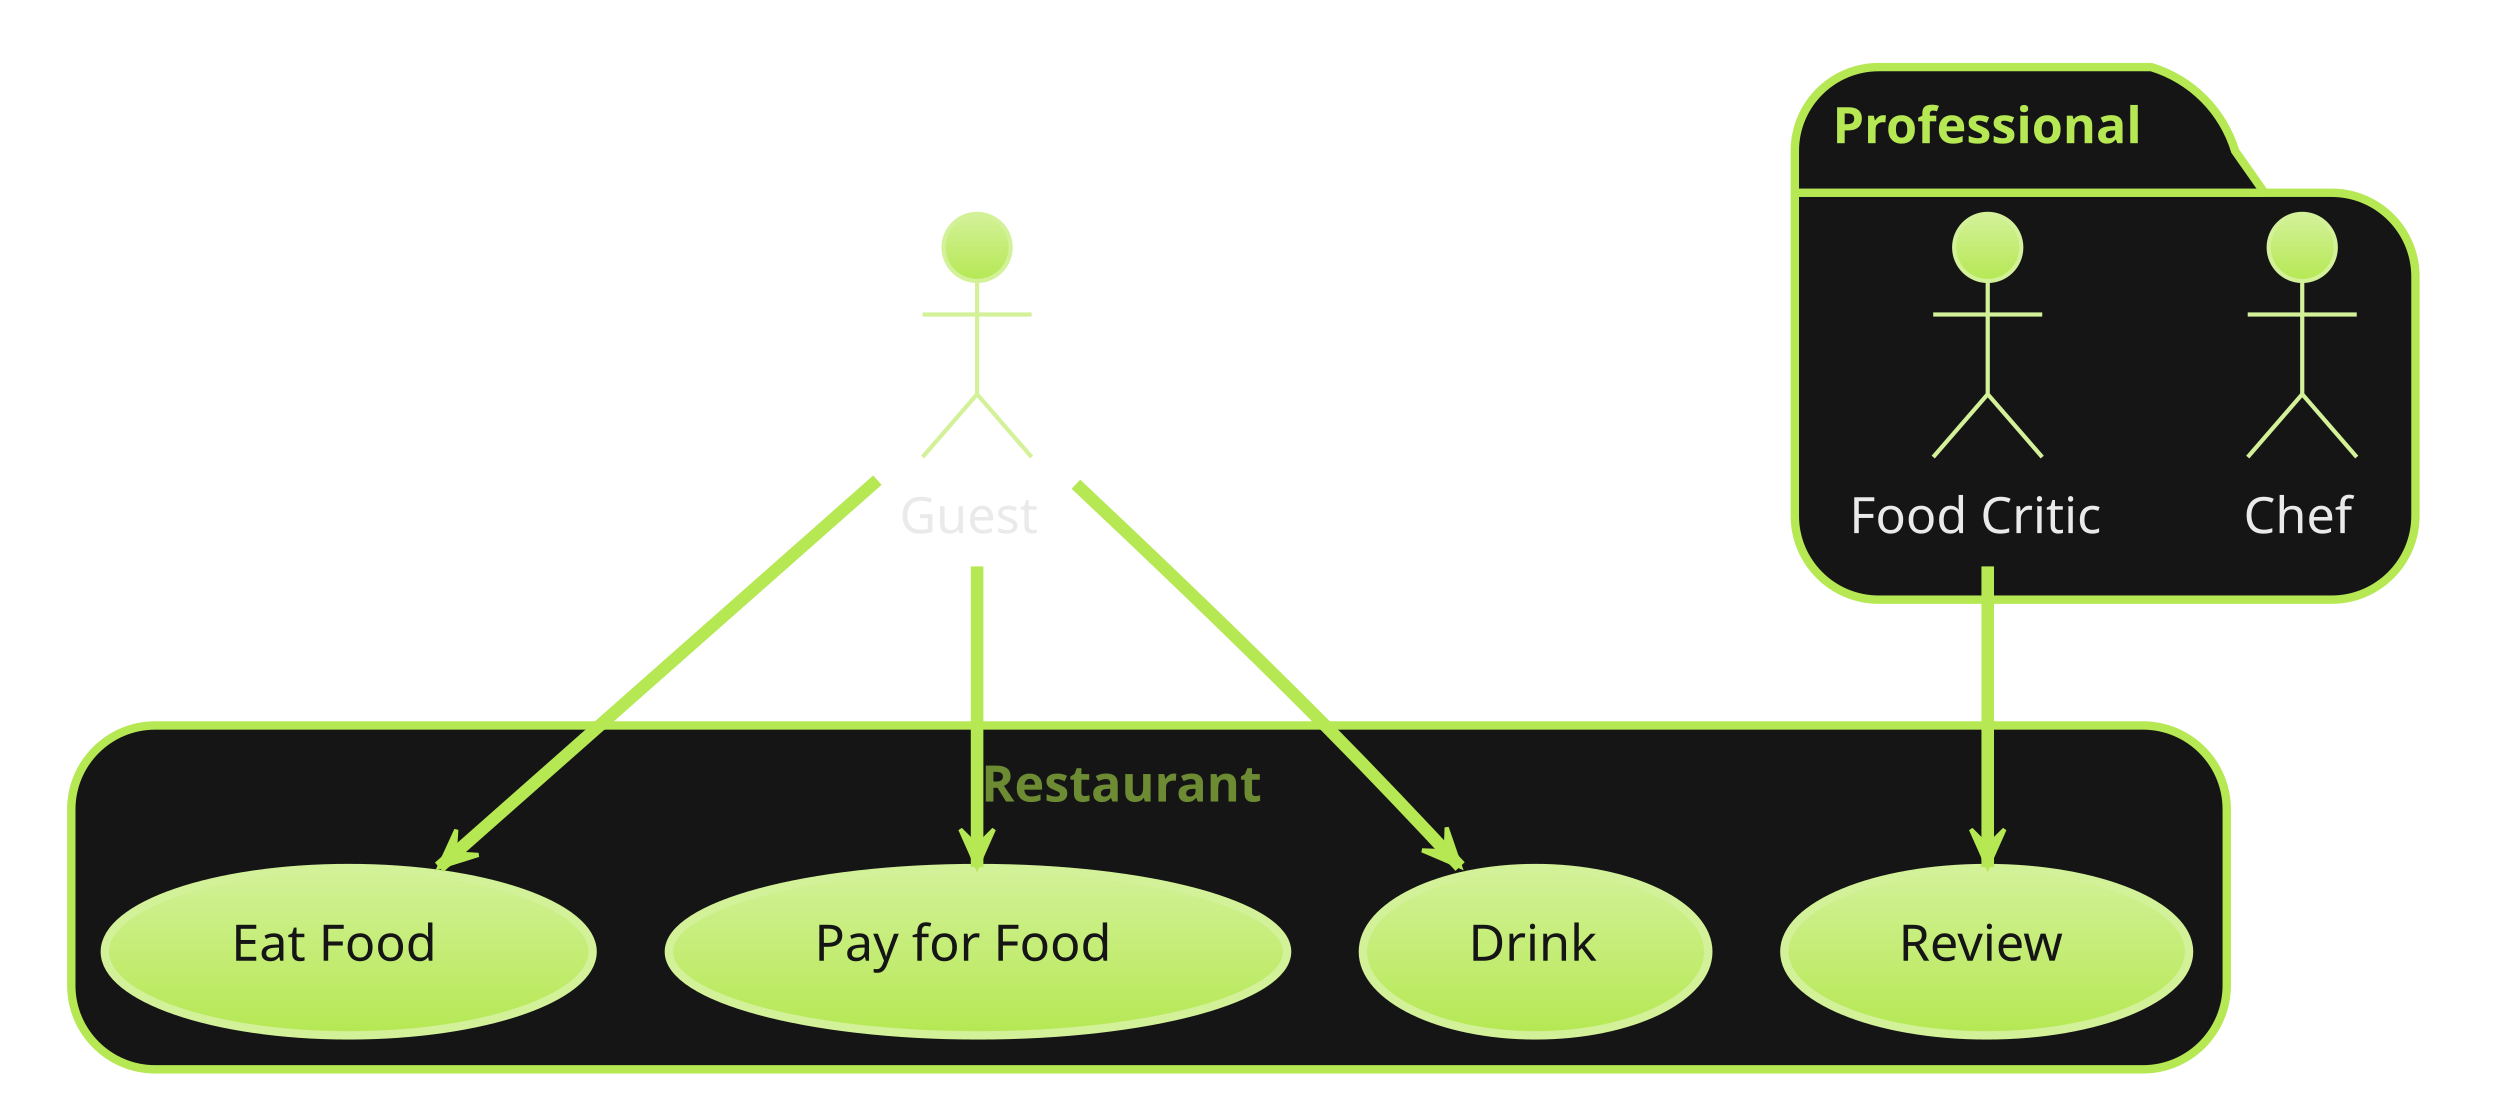
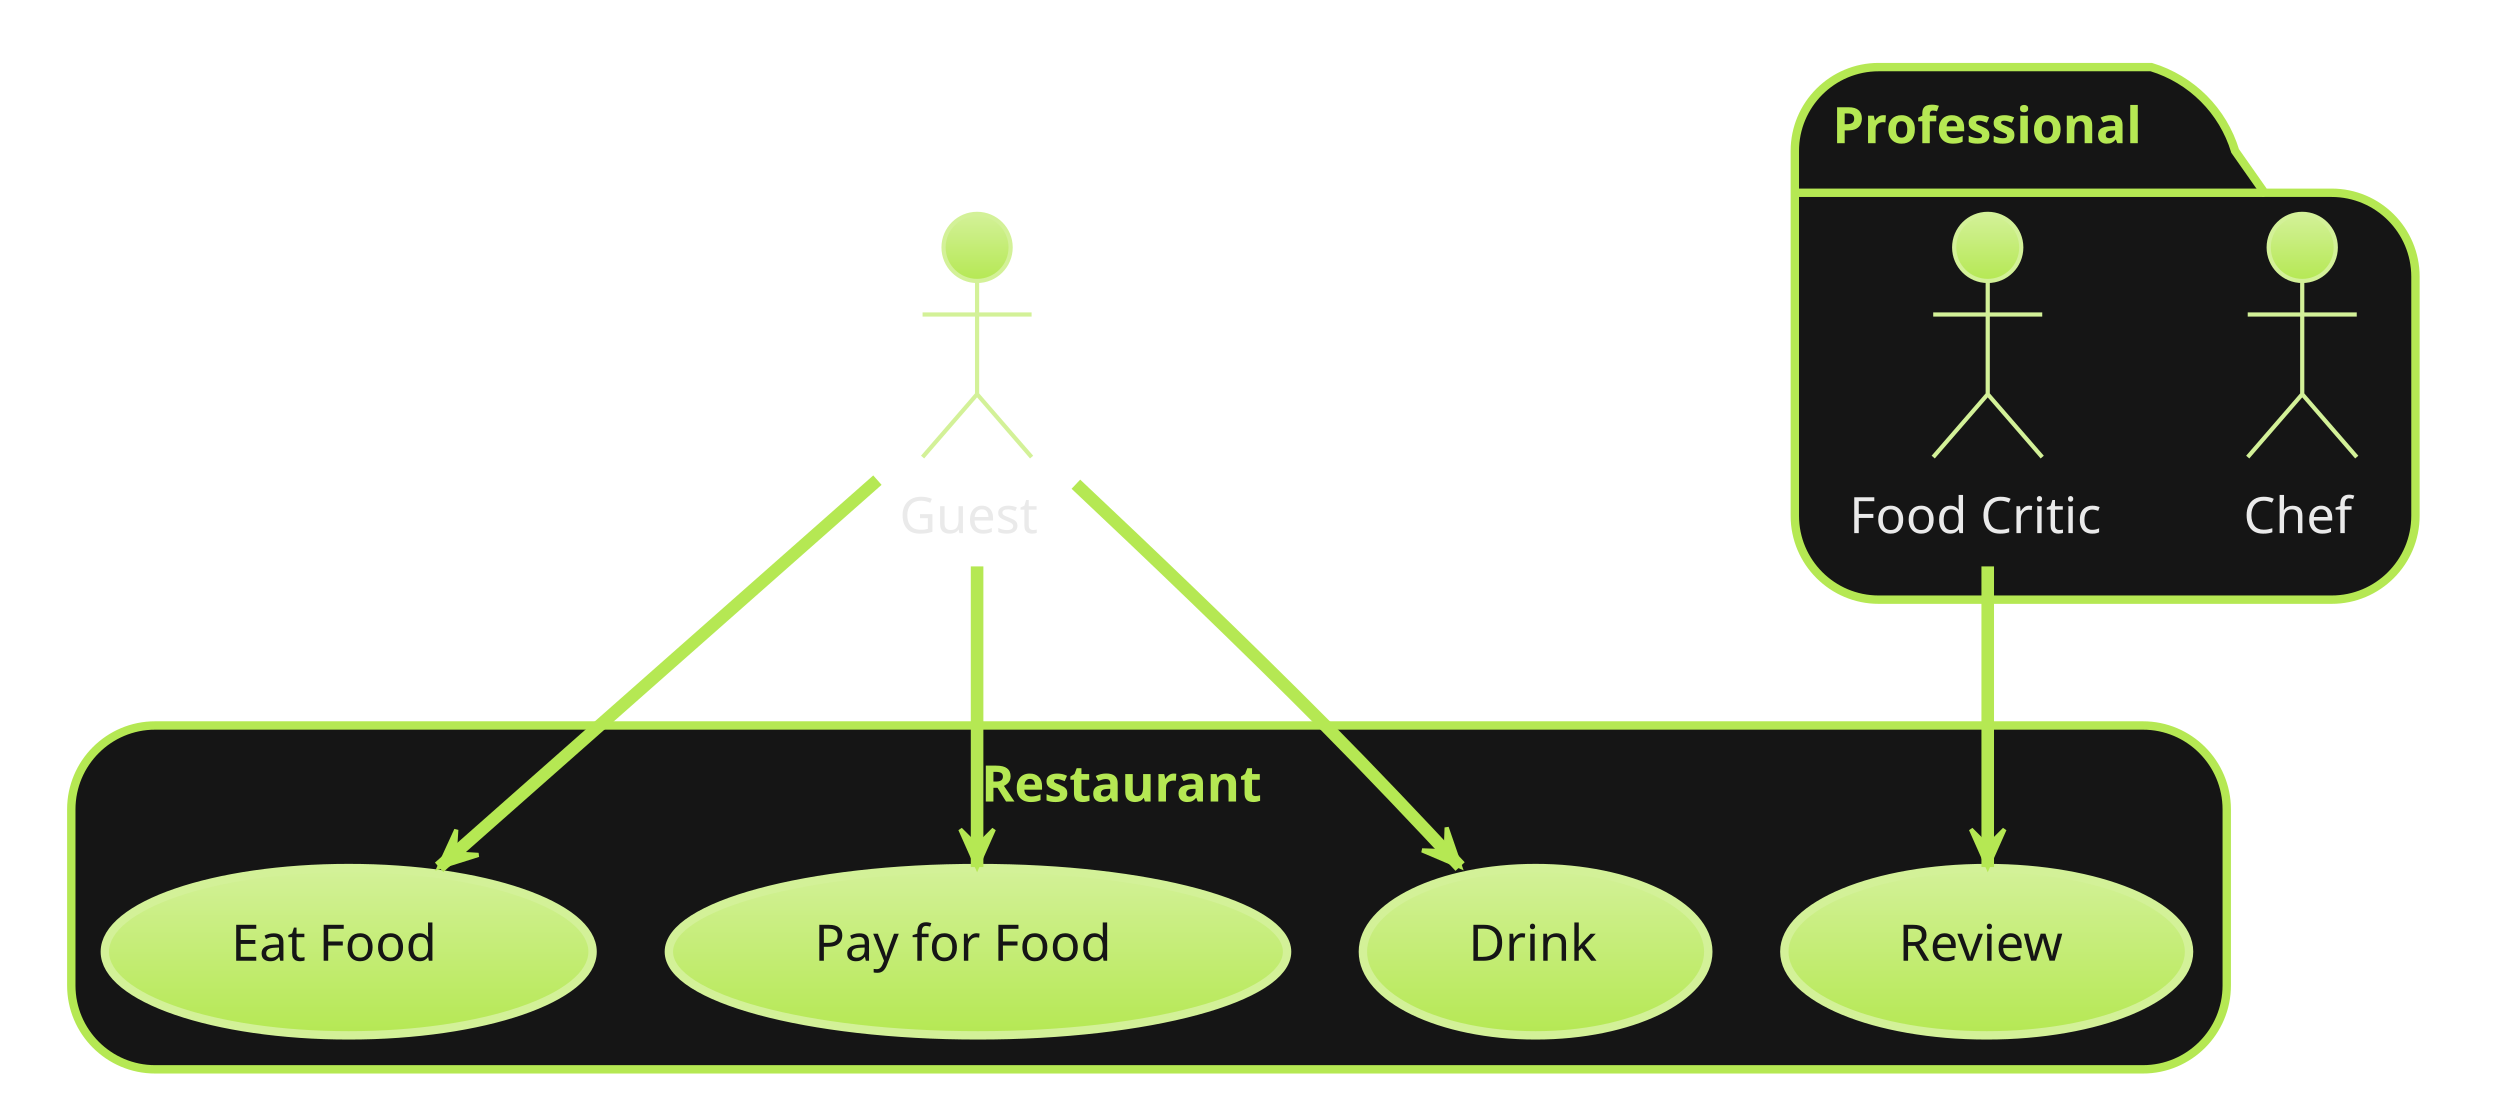
<svg xmlns="http://www.w3.org/2000/svg" contentStyleType="text/css" height="277.083px" preserveAspectRatio="none" style="width:621px;height:277px;background:#00000000;" version="1.1" viewBox="0 0 621 277" width="621.875px" zoomAndPan="magnify">
  <defs>
    <linearGradient id="g18kdnma6n5lwm0" x1="50%" x2="50%" y1="0%" y2="100%">
      <stop offset="0%" stop-color="#D3F198" />
      <stop offset="100%" stop-color="#B5E853" />
    </linearGradient>
  </defs>
  <g>
    <g id="cluster_Professional">
      <path d="M466.667,16.667 L534.375,16.667 A31.25,31.25 0 0 1 555.208,37.5 L562.5,47.884 L579.167,47.884 A20.833,20.833 0 0 1 600,68.717 L600,128.125 A20.833,20.833 0 0 1 579.167,148.958 L466.667,148.958 A20.833,20.833 0 0 1 445.833,128.125 L445.833,37.5 A20.833,20.833 0 0 1 466.667,16.667 " fill="#151515" style="stroke:#B5E853;stroke-width:2.083;" />
      <line style="stroke:#B5E853;stroke-width:2.083;" x1="445.833" x2="562.5" y1="47.884" y2="47.884" />
      <text fill="#B5E853" font-family="Verdana" font-size="12.5" font-weight="bold" lengthAdjust="spacing" textLength="92.708" x="455.208" y="35.561">Professional</text>
    </g>
    <g id="cluster_Restaurant">
      <rect fill="#151515" height="85.417" rx="20.833" ry="20.833" style="stroke:#B5E853;stroke-width:2.083;" width="535.417" x="17.708" y="180.208" />
-       <text fill="#6D8B32" font-family="Verdana" font-size="12.5" font-weight="bold" lengthAdjust="spacing" textLength="83.333" x="243.75" y="199.103">Restaurant</text>
+       <text fill="#B5E853" font-family="Verdana" font-size="12.5" font-weight="bold" lengthAdjust="spacing" textLength="83.333" x="243.75" y="199.103">Restaurant</text>
    </g>
    <g id="elem_g">
      <ellipse cx="242.708" cy="61.458" fill="url(#g18kdnma6n5lwm0)" rx="8.333" ry="8.333" style="stroke:#D3F198;stroke-width:1.042;" />
      <path d="M242.708,69.792 L242.708,97.917 M229.167,78.125 L256.25,78.125 M242.708,97.917 L229.167,113.542 M242.708,97.917 L256.25,113.542 " fill="none" style="stroke:#D3F198;stroke-width:1.042;" />
      <text fill="#EAEAEA" font-family="&quot;Verdana&quot;" font-size="12.5" lengthAdjust="spacing" textLength="38.542" x="223.438" y="132.436">Guest</text>
    </g>
    <g id="elem_c">
      <ellipse cx="571.875" cy="61.458" fill="url(#g18kdnma6n5lwm0)" rx="8.333" ry="8.333" style="stroke:#D3F198;stroke-width:1.042;" />
      <path d="M571.875,69.792 L571.875,97.917 M558.333,78.125 L585.417,78.125 M571.875,97.917 L558.333,113.542 M571.875,97.917 L585.417,113.542 " fill="none" style="stroke:#D3F198;stroke-width:1.042;" />
      <text fill="#EAEAEA" font-family="&quot;Verdana&quot;" font-size="12.5" lengthAdjust="spacing" textLength="29.167" x="557.292" y="132.436">Chef</text>
    </g>
    <g id="elem_fc">
      <ellipse cx="493.75" cy="61.458" fill="url(#g18kdnma6n5lwm0)" rx="8.333" ry="8.333" style="stroke:#D3F198;stroke-width:1.042;" />
      <path d="M493.75,69.792 L493.75,97.917 M480.208,78.125 L507.292,78.125 M493.75,97.917 L480.208,113.542 M493.75,97.917 L507.292,113.542 " fill="none" style="stroke:#D3F198;stroke-width:1.042;" />
      <text fill="#EAEAEA" font-family="&quot;Verdana&quot;" font-size="12.5" lengthAdjust="spacing" textLength="68.75" x="459.375" y="132.436">Food Critic</text>
    </g>
    <g id="elem_UC1">
      <ellipse cx="86.619" cy="236.405" fill="url(#g18kdnma6n5lwm0)" rx="60.577" ry="20.78" style="stroke:#D3F198;stroke-width:2.083;" />
      <text fill="#151515" font-family="&quot;Verdana&quot;" font-size="12.5" lengthAdjust="spacing" textLength="58.333" x="57.452" y="238.649">Eat Food</text>
    </g>
    <g id="elem_UC2">
      <ellipse cx="242.928" cy="236.405" fill="url(#g18kdnma6n5lwm0)" rx="76.782" ry="20.78" style="stroke:#D3F198;stroke-width:2.083;" />
      <text fill="#151515" font-family="&quot;Verdana&quot;" font-size="12.5" lengthAdjust="spacing" textLength="81.25" x="202.303" y="238.649">Pay for Food</text>
    </g>
    <g id="elem_UC3">
      <ellipse cx="381.441" cy="236.405" fill="url(#g18kdnma6n5lwm0)" rx="42.9" ry="20.78" style="stroke:#D3F198;stroke-width:2.083;" />
      <text fill="#151515" font-family="&quot;Verdana&quot;" font-size="12.5" lengthAdjust="spacing" textLength="33.333" x="364.775" y="238.649">Drink</text>
    </g>
    <g id="elem_UC4">
      <ellipse cx="493.495" cy="236.405" fill="url(#g18kdnma6n5lwm0)" rx="50.266" ry="20.78" style="stroke:#D3F198;stroke-width:2.083;" />
      <text fill="#151515" font-family="&quot;Verdana&quot;" font-size="12.5" lengthAdjust="spacing" textLength="43.75" x="471.62" y="238.649">Review</text>
    </g>
    <path d="M493.75,140.688 C493.75,165.67 493.75,195.899 493.75,215.382 " fill="none" style="stroke:#B5E853;stroke-width:3.125;" />
    <polygon fill="#B5E853" points="493.75,215.382,497.917,206.007,493.75,210.173,489.583,206.007,493.75,215.382" style="stroke:#B5E853;stroke-width:1.042;" />
    <path d="M217.95,119.266 C188.004,145.718 138.02,189.87 109.072,215.442 " fill="none" style="stroke:#B5E853;stroke-width:3.125;" />
    <polygon fill="#B5E853" points="109.072,215.442,118.856,212.358,112.975,211.994,113.339,206.112,109.072,215.442" style="stroke:#B5E853;stroke-width:1.042;" />
    <path d="M242.708,140.688 C242.708,165.67 242.708,195.899 242.708,215.382 " fill="none" style="stroke:#B5E853;stroke-width:3.125;" />
    <polygon fill="#B5E853" points="242.708,215.382,246.875,206.007,242.708,210.173,238.542,206.007,242.708,215.382" style="stroke:#B5E853;stroke-width:1.042;" />
    <path d="M267.25,120.274 C284.733,136.724 308.669,159.555 329.167,180.208 C340.491,191.619 352.85,204.692 362.687,215.252 " fill="none" style="stroke:#B5E853;stroke-width:3.125;" />
    <polygon fill="#B5E853" points="362.687,215.252,359.346,205.552,359.137,211.441,353.248,211.232,362.687,215.252" style="stroke:#B5E853;stroke-width:1.042;" />
  </g>
</svg>
